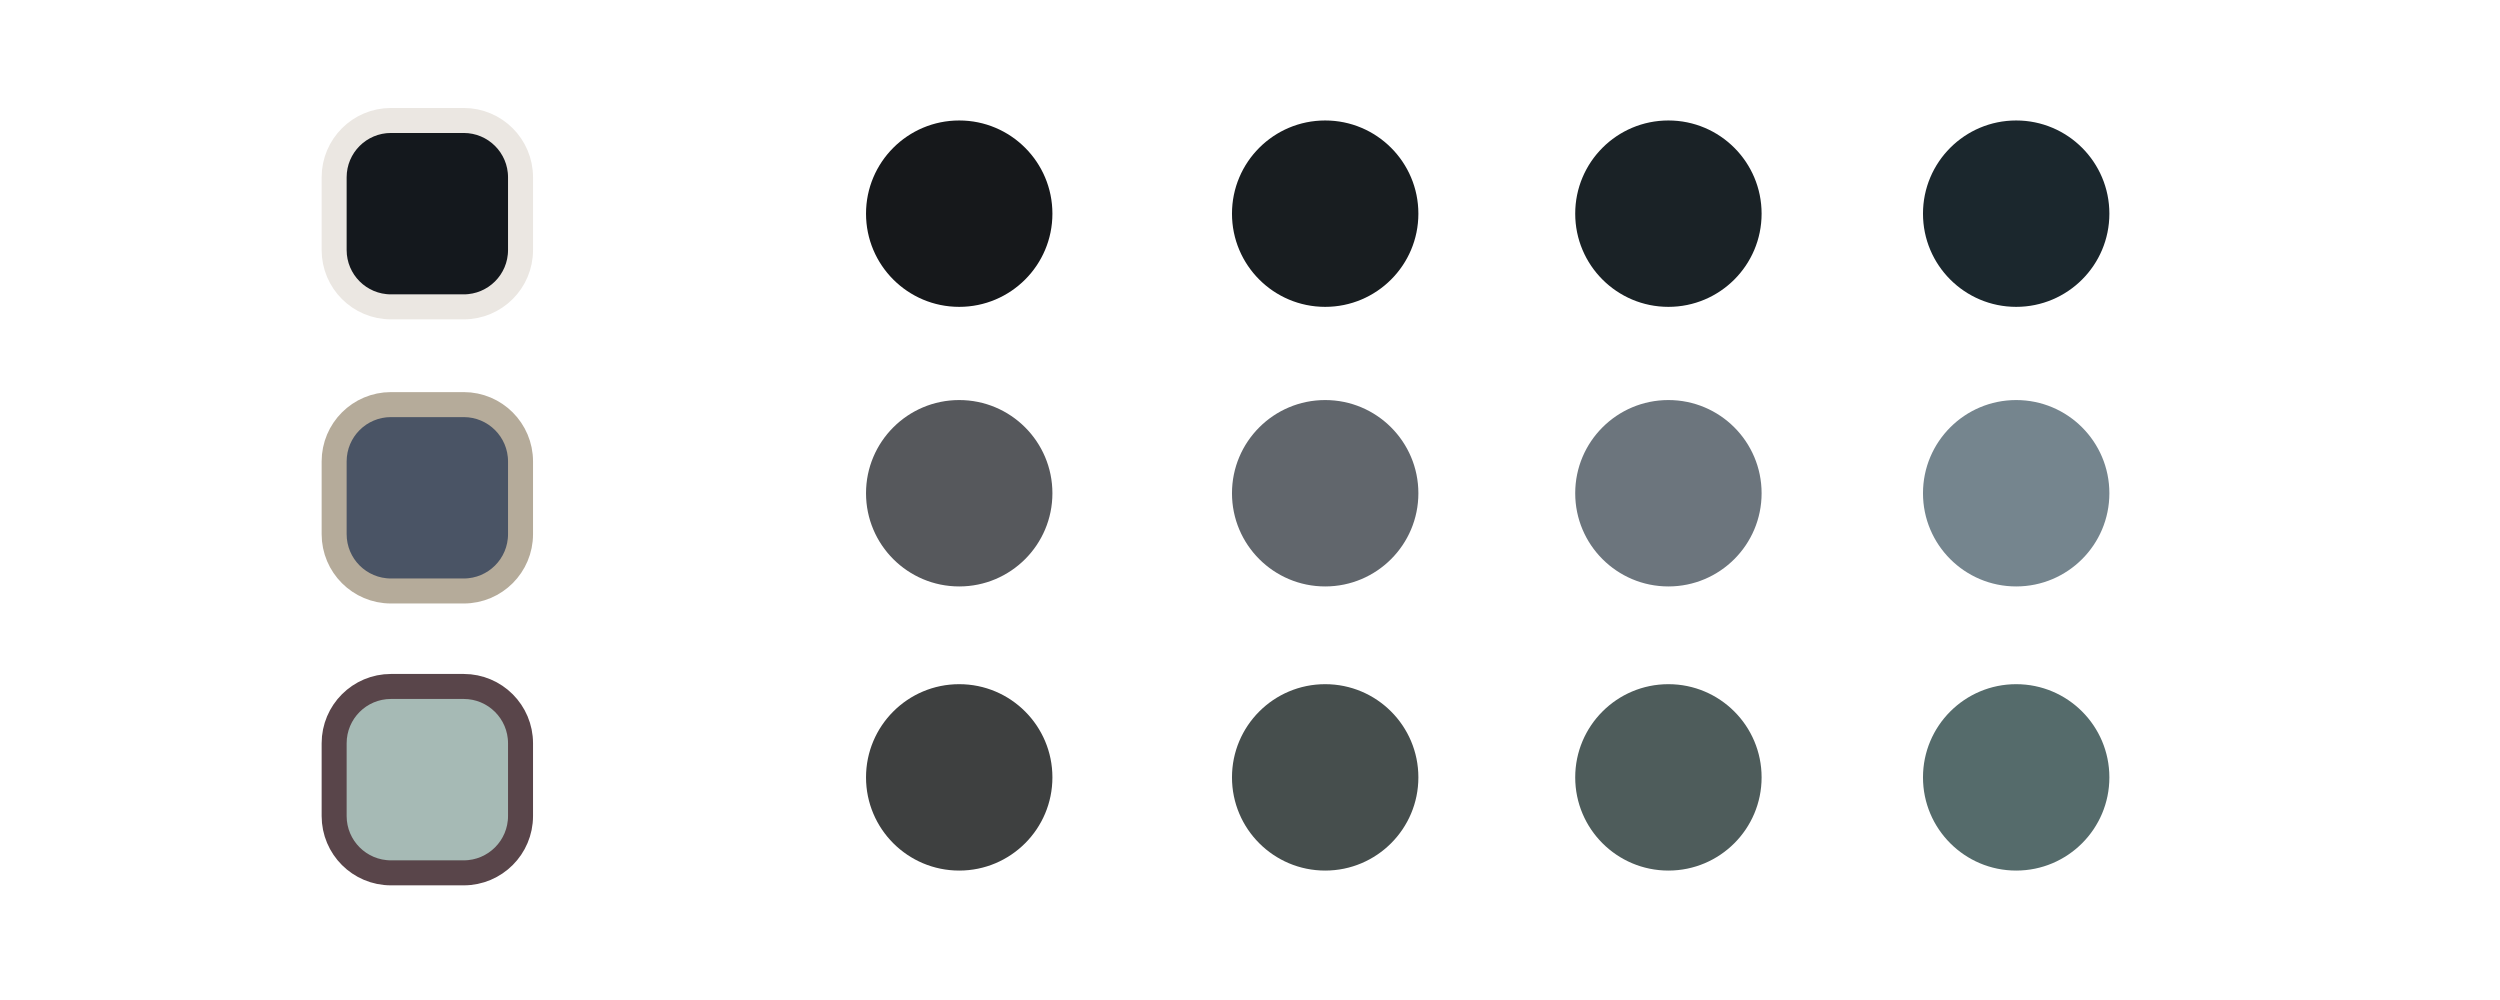
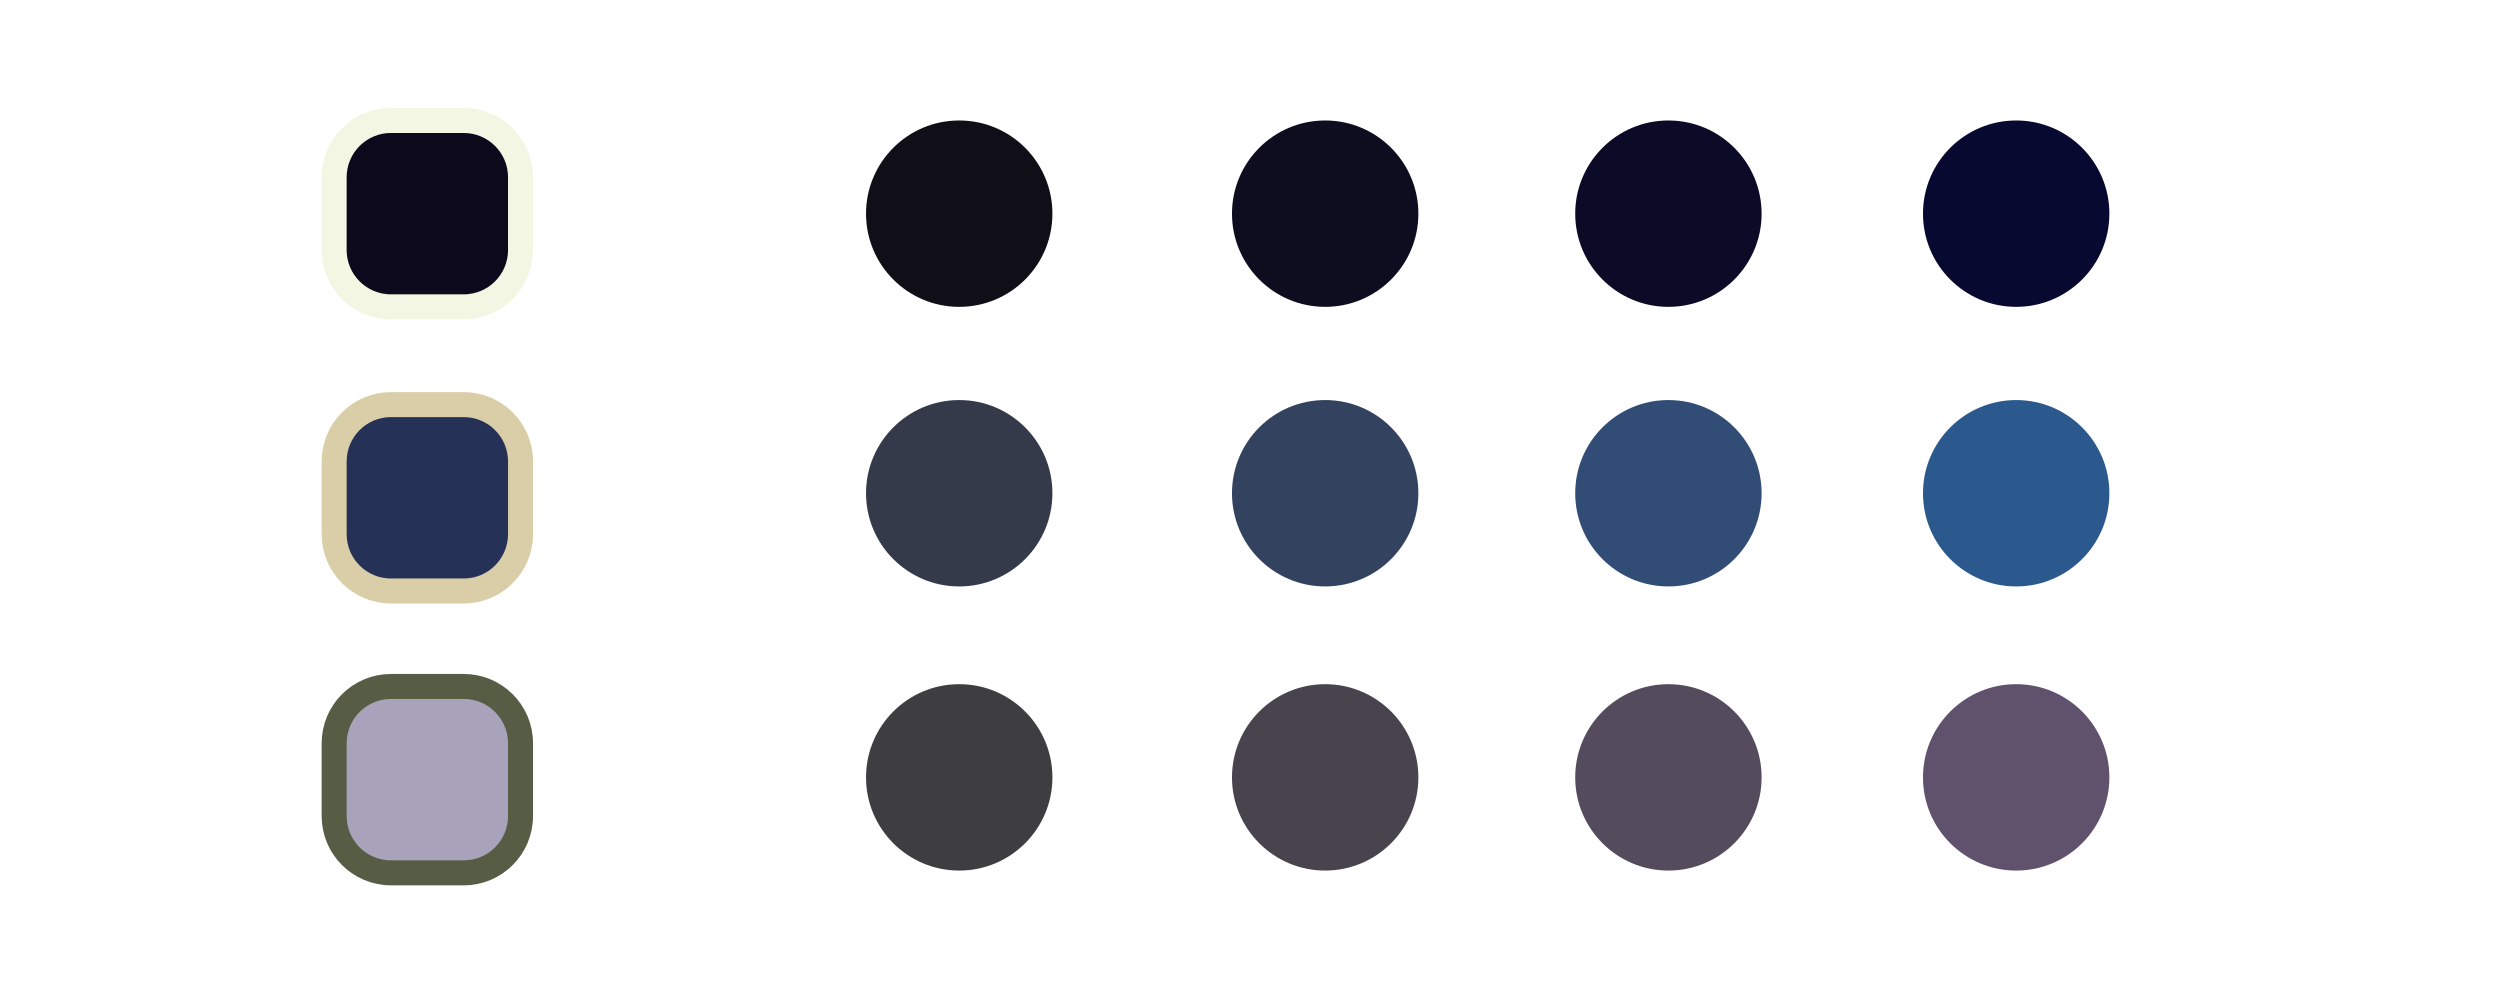
<svg xmlns="http://www.w3.org/2000/svg" width="1000" height="400" viewBox="0 0 264.583 105.833" version="1.1" id="svg1">
  <defs id="defs1" />
  <g id="layer1">
-     <rect style="fill:#14181D;fill-opacity:1;stroke:#EBE7E2;stroke-width:2.646;stroke-linecap:round;stroke-linejoin:round;stroke-dasharray:none;stroke-opacity:1;paint-order:fill markers stroke" id="rect1" width="19.726" height="19.726" x="35.363" y="12.75" ry="6.014" />
-     <rect style="fill:#4A5465;fill-opacity:1;stroke:#B5AB9A;stroke-width:2.646;stroke-linecap:round;stroke-linejoin:round;stroke-dasharray:none;stroke-opacity:1;paint-order:fill markers stroke" id="rect2" width="19.726" height="19.726" x="35.363" y="42.82" ry="6.014" />
-     <rect style="fill:#A6BAB5;fill-opacity:1;stroke:#59454A;stroke-width:2.646;stroke-linecap:round;stroke-linejoin:round;stroke-dasharray:none;stroke-opacity:1;paint-order:fill markers stroke" id="rect3" width="19.726" height="19.726" x="35.363" y="72.65" ry="6.014" />
-     <rect style="fill:#16181B;fill-opacity:1;stroke:none;stroke-width:2.646;stroke-linecap:round;stroke-linejoin:round;stroke-dasharray:none;stroke-opacity:1;paint-order:fill markers stroke" id="rect4" width="19.726" height="19.726" x="91.654" y="12.75" ry="9.863" />
-     <rect style="fill:#181D20;fill-opacity:1;stroke:none;stroke-width:2.646;stroke-linecap:round;stroke-linejoin:round;stroke-dasharray:none;stroke-opacity:1;paint-order:fill markers stroke" id="rect5" width="19.726" height="19.726" x="130.385" y="12.75" ry="9.863" />
-     <rect style="fill:#1A2226;fill-opacity:1;stroke:none;stroke-width:2.646;stroke-linecap:round;stroke-linejoin:round;stroke-dasharray:none;stroke-opacity:1;paint-order:fill markers stroke" id="rect6" width="19.726" height="19.726" x="166.71" y="12.75" ry="9.863" />
-     <rect style="fill:#1B272D;fill-opacity:1;stroke:none;stroke-width:2.646;stroke-linecap:round;stroke-linejoin:round;stroke-dasharray:none;stroke-opacity:1;paint-order:fill markers stroke" id="rect7" width="19.726" height="19.726" x="203.516" y="12.75" ry="9.863" />
-     <rect style="fill:#56585C;fill-opacity:1;stroke:none;stroke-width:2.646;stroke-linecap:round;stroke-linejoin:round;stroke-dasharray:none;stroke-opacity:1;paint-order:fill markers stroke" id="rect8" width="19.726" height="19.726" x="91.654" y="42.339" ry="9.863" />
-     <rect style="fill:#61666C;fill-opacity:1;stroke:none;stroke-width:2.646;stroke-linecap:round;stroke-linejoin:round;stroke-dasharray:none;stroke-opacity:1;paint-order:fill markers stroke" id="rect9" width="19.726" height="19.726" x="130.385" y="42.339" ry="9.863" />
-     <rect style="fill:#6C757D;fill-opacity:1;stroke:none;stroke-width:2.646;stroke-linecap:round;stroke-linejoin:round;stroke-dasharray:none;stroke-opacity:1;paint-order:fill markers stroke" id="rect10" width="19.726" height="19.726" x="166.71" y="42.339" ry="9.863" />
-     <rect style="fill:#75858E;fill-opacity:1;stroke:none;stroke-width:2.646;stroke-linecap:round;stroke-linejoin:round;stroke-dasharray:none;stroke-opacity:1;paint-order:fill markers stroke" id="rect11" width="19.726" height="19.726" x="203.516" y="42.339" ry="9.863" />
-     <rect style="fill:#3E4040;fill-opacity:1;stroke:none;stroke-width:2.646;stroke-linecap:round;stroke-linejoin:round;stroke-dasharray:none;stroke-opacity:1;paint-order:fill markers stroke" id="rect12" width="19.726" height="19.726" x="91.654" y="72.409" ry="9.863" />
-     <rect style="fill:#464E4D;fill-opacity:1;stroke:none;stroke-width:2.646;stroke-linecap:round;stroke-linejoin:round;stroke-dasharray:none;stroke-opacity:1;paint-order:fill markers stroke" id="rect13" width="19.726" height="19.726" x="130.385" y="72.409" ry="9.863" />
-     <rect style="fill:#4E5C5B;fill-opacity:1;stroke:none;stroke-width:2.646;stroke-linecap:round;stroke-linejoin:round;stroke-dasharray:none;stroke-opacity:1;paint-order:fill markers stroke" id="rect14" width="19.726" height="19.726" x="166.71" y="72.409" ry="9.863" />
-     <rect style="fill:#556B6B;fill-opacity:1;stroke:none;stroke-width:2.646;stroke-linecap:round;stroke-linejoin:round;stroke-dasharray:none;stroke-opacity:1;paint-order:fill markers stroke" id="rect15" width="19.726" height="19.726" x="203.516" y="72.409" ry="9.863" />
+     <rect style="fill:#0D091D;fill-opacity:1;stroke:#F2F6E2;stroke-width:2.646;stroke-linecap:round;stroke-linejoin:round;stroke-dasharray:none;stroke-opacity:1;paint-order:fill markers stroke" id="rect1" width="19.726" height="19.726" x="35.363" y="12.75" ry="6.014" />
+     <rect style="fill:#263157;fill-opacity:1;stroke:#D9CEA8;stroke-width:2.646;stroke-linecap:round;stroke-linejoin:round;stroke-dasharray:none;stroke-opacity:1;paint-order:fill markers stroke" id="rect2" width="19.726" height="19.726" x="35.363" y="42.82" ry="6.014" />
+     <rect style="fill:#A9A2BB;fill-opacity:1;stroke:#565D44;stroke-width:2.646;stroke-linecap:round;stroke-linejoin:round;stroke-dasharray:none;stroke-opacity:1;paint-order:fill markers stroke" id="rect3" width="19.726" height="19.726" x="35.363" y="72.65" ry="6.014" />
+     <rect style="fill:#100E17;fill-opacity:1;stroke:none;stroke-width:2.646;stroke-linecap:round;stroke-linejoin:round;stroke-dasharray:none;stroke-opacity:1;paint-order:fill markers stroke" id="rect4" width="19.726" height="19.726" x="91.654" y="12.75" ry="9.863" />
+     <rect style="fill:#0E0D1F;fill-opacity:1;stroke:none;stroke-width:2.646;stroke-linecap:round;stroke-linejoin:round;stroke-dasharray:none;stroke-opacity:1;paint-order:fill markers stroke" id="rect5" width="19.726" height="19.726" x="130.385" y="12.75" ry="9.863" />
+     <rect style="fill:#0B0B27;fill-opacity:1;stroke:none;stroke-width:2.646;stroke-linecap:round;stroke-linejoin:round;stroke-dasharray:none;stroke-opacity:1;paint-order:fill markers stroke" id="rect6" width="19.726" height="19.726" x="166.71" y="12.75" ry="9.863" />
+     <rect style="fill:#080930;fill-opacity:1;stroke:none;stroke-width:2.646;stroke-linecap:round;stroke-linejoin:round;stroke-dasharray:none;stroke-opacity:1;paint-order:fill markers stroke" id="rect7" width="19.726" height="19.726" x="203.516" y="12.75" ry="9.863" />
+     <rect style="fill:#343A4A;fill-opacity:1;stroke:none;stroke-width:2.646;stroke-linecap:round;stroke-linejoin:round;stroke-dasharray:none;stroke-opacity:1;paint-order:fill markers stroke" id="rect8" width="19.726" height="19.726" x="91.654" y="42.339" ry="9.863" />
+     <rect style="fill:#33425F;fill-opacity:1;stroke:none;stroke-width:2.646;stroke-linecap:round;stroke-linejoin:round;stroke-dasharray:none;stroke-opacity:1;paint-order:fill markers stroke" id="rect9" width="19.726" height="19.726" x="130.385" y="42.339" ry="9.863" />
+     <rect style="fill:#314C75;fill-opacity:1;stroke:none;stroke-width:2.646;stroke-linecap:round;stroke-linejoin:round;stroke-dasharray:none;stroke-opacity:1;paint-order:fill markers stroke" id="rect10" width="19.726" height="19.726" x="166.71" y="42.339" ry="9.863" />
+     <rect style="fill:#2B598E;fill-opacity:1;stroke:none;stroke-width:2.646;stroke-linecap:round;stroke-linejoin:round;stroke-dasharray:none;stroke-opacity:1;paint-order:fill markers stroke" id="rect11" width="19.726" height="19.726" x="203.516" y="42.339" ry="9.863" />
+     <rect style="fill:#3E3D40;fill-opacity:1;stroke:none;stroke-width:2.646;stroke-linecap:round;stroke-linejoin:round;stroke-dasharray:none;stroke-opacity:1;paint-order:fill markers stroke" id="rect12" width="19.726" height="19.726" x="91.654" y="72.409" ry="9.863" />
+     <rect style="fill:#48444E;fill-opacity:1;stroke:none;stroke-width:2.646;stroke-linecap:round;stroke-linejoin:round;stroke-dasharray:none;stroke-opacity:1;paint-order:fill markers stroke" id="rect13" width="19.726" height="19.726" x="130.385" y="72.409" ry="9.863" />
+     <rect style="fill:#544B5D;fill-opacity:1;stroke:none;stroke-width:2.646;stroke-linecap:round;stroke-linejoin:round;stroke-dasharray:none;stroke-opacity:1;paint-order:fill markers stroke" id="rect14" width="19.726" height="19.726" x="166.71" y="72.409" ry="9.863" />
+     <rect style="fill:#60516D;fill-opacity:1;stroke:none;stroke-width:2.646;stroke-linecap:round;stroke-linejoin:round;stroke-dasharray:none;stroke-opacity:1;paint-order:fill markers stroke" id="rect15" width="19.726" height="19.726" x="203.516" y="72.409" ry="9.863" />
  </g>
</svg>
